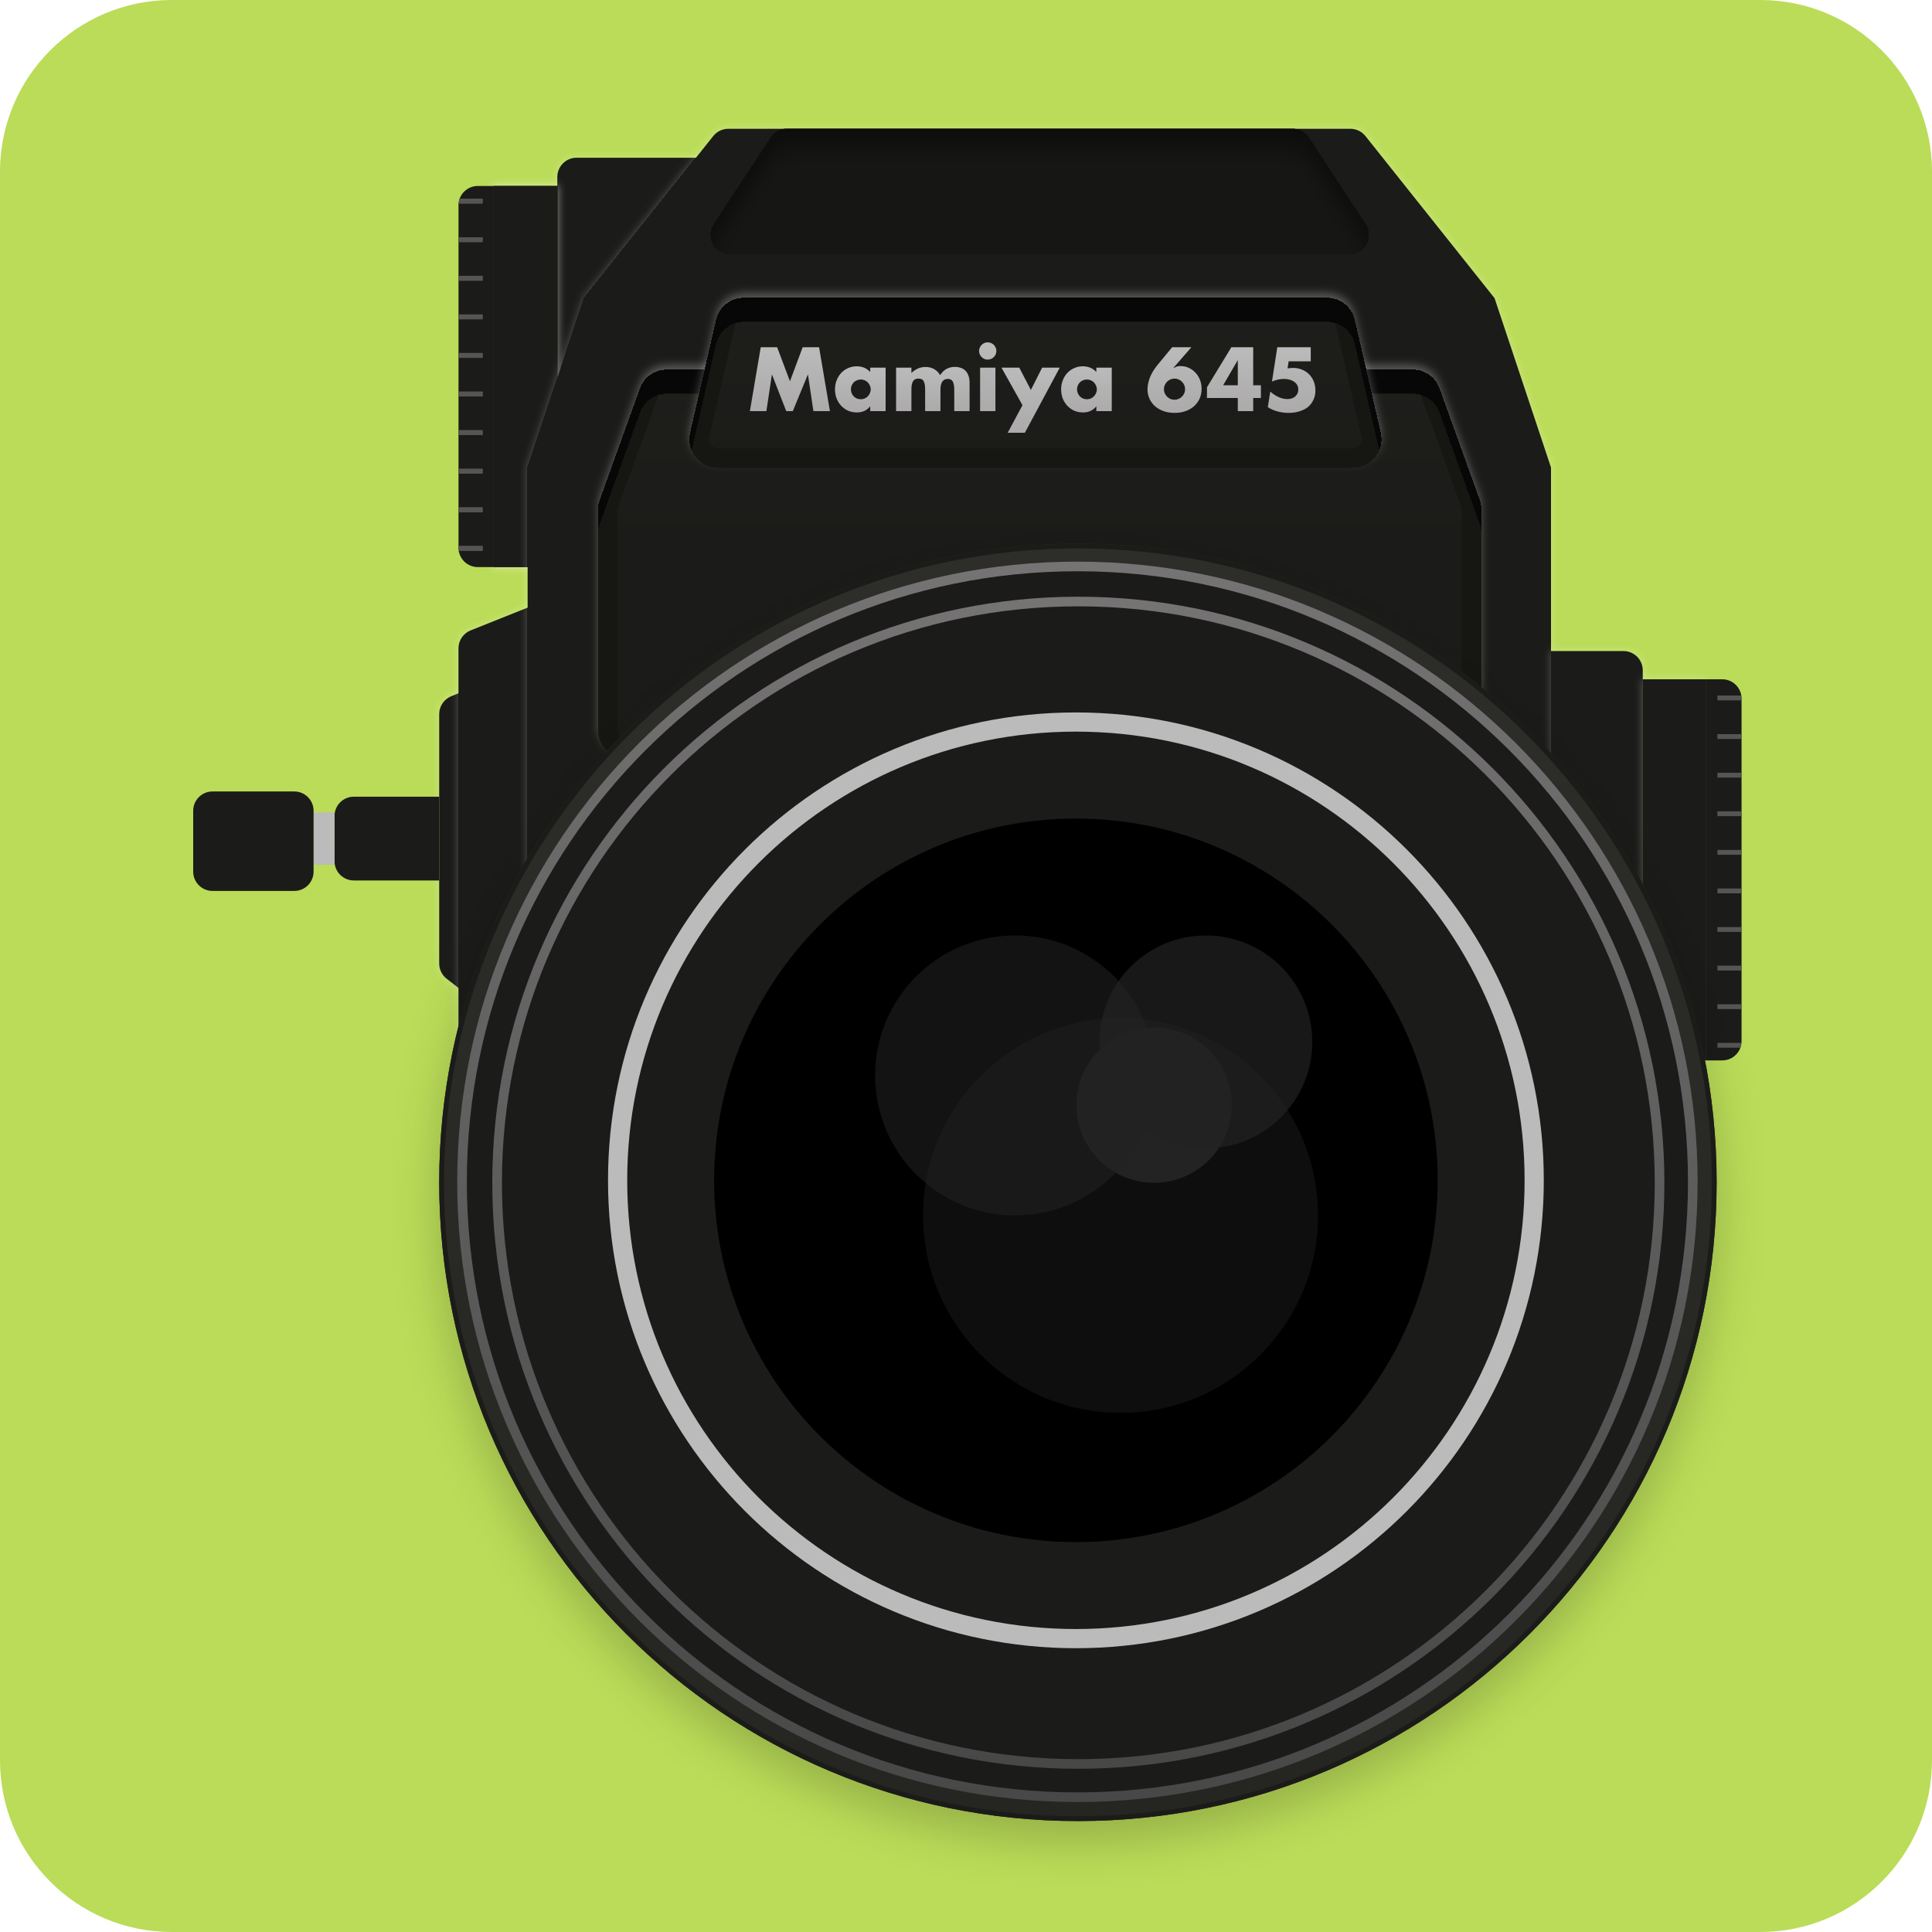
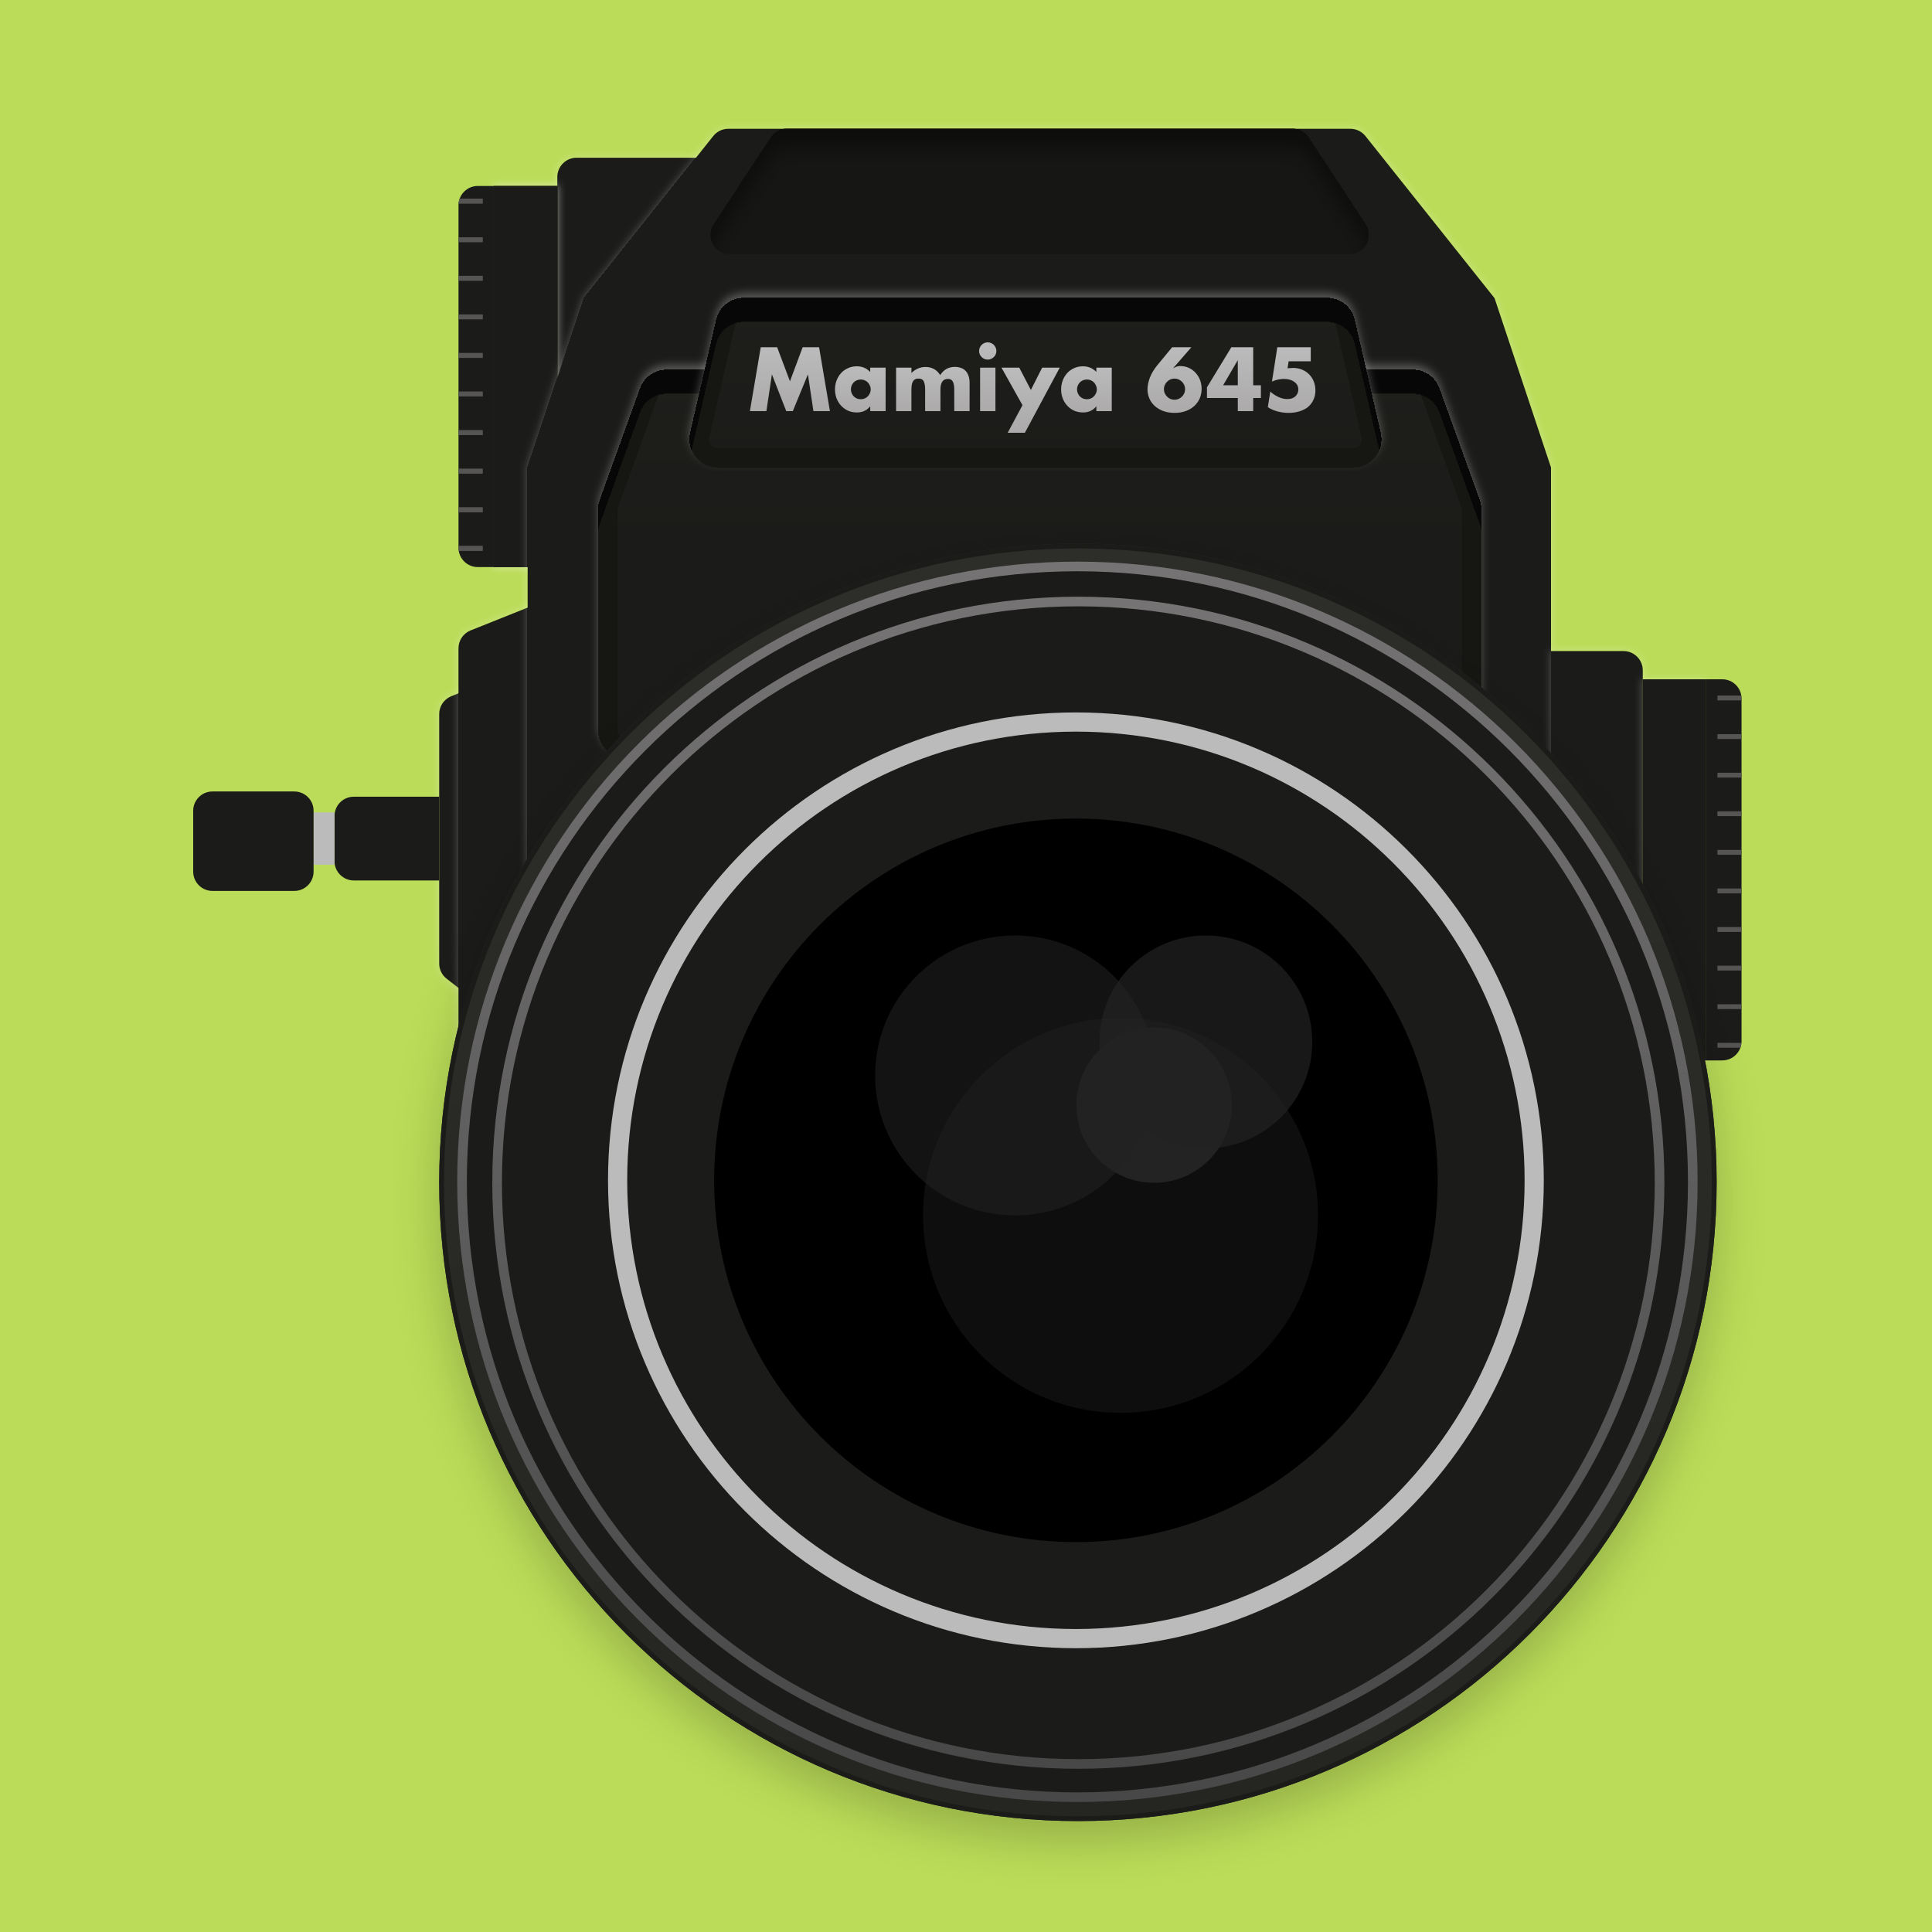
<svg xmlns="http://www.w3.org/2000/svg" width="90" height="90" viewBox="0 0 90 90" fill="none">
-   <rect width="90" height="90" rx="8" fill="#BADC58" />
+   <rect width="90" height="90" fill="#BADC58" />
  <g filter="url(#filter0_d_2380_5999)">
    <path d="M20.46 33.267C20.46 32.901 20.682 32.572 21.021 32.434L22.482 31.84V46.895L20.807 45.592C20.588 45.422 20.46 45.16 20.46 44.883V33.267Z" fill="#1B1B19" />
  </g>
  <g filter="url(#filter1_d_2380_5999)">
    <path d="M21.358 30.202C21.358 29.834 21.582 29.504 21.923 29.367L24.729 28.245V52.962H21.358V30.202Z" fill="#1B1B19" />
  </g>
  <path d="M15.583 38.013C15.583 37.516 15.985 37.114 16.482 37.114H20.459V41.015H16.482C15.985 41.015 15.583 40.612 15.583 40.116V38.013Z" fill="#1B1B19" />
  <rect width="0.975" height="2.438" transform="matrix(-1 0 0 1 15.583 37.8452)" fill="#BBBBBB" />
  <rect width="5.608" height="4.633" rx="0.899" transform="matrix(-1 0 0 1 14.6079 36.8699)" fill="#1B1B19" />
  <g filter="url(#filter2_d_2380_5999)">
    <path d="M32.819 27.732L26.861 27.732C26.364 27.732 25.962 27.33 25.962 26.833L25.962 8.247C25.962 7.751 26.364 7.348 26.861 7.348L32.819 7.348L32.819 27.732Z" fill="#1B1B19" />
  </g>
  <g filter="url(#filter3_d_2380_5999)">
    <rect x="25.961" y="26.417" width="2.959" height="17.754" transform="rotate(180 25.9614 26.4169)" fill="#1B1B19" />
  </g>
  <g filter="url(#filter4_d_2380_5999)">
    <rect x="25.961" y="26.417" width="2.959" height="17.754" transform="rotate(180 25.9614 26.4169)" fill="#1B1B19" />
  </g>
  <path d="M23.003 26.417L22.258 26.417C21.762 26.417 21.359 26.015 21.359 25.518L21.359 9.562C21.359 9.066 21.762 8.663 22.258 8.663L23.003 8.663L23.003 26.417Z" fill="#1B1B19" />
  <mask id="mask0_2380_5999" style="mask-type:alpha" maskUnits="userSpaceOnUse" x="21" y="8" width="3" height="19">
    <path d="M23.003 26.417L22.258 26.417C21.762 26.417 21.359 26.015 21.359 25.518L21.359 9.562C21.359 9.066 21.762 8.663 22.258 8.663L23.003 8.663L23.003 26.417Z" fill="#1B1B19" />
  </mask>
  <g mask="url(#mask0_2380_5999)">
    <path d="M21.358 25.547L22.482 25.547" stroke="#565553" stroke-width="0.225" />
    <path d="M21.358 23.749L22.482 23.749" stroke="#565553" stroke-width="0.225" />
    <path d="M21.358 21.951L22.482 21.951" stroke="#565553" stroke-width="0.225" />
    <path d="M21.358 20.154L22.482 20.154" stroke="#565553" stroke-width="0.225" />
    <path d="M21.358 18.356L22.482 18.356" stroke="#565553" stroke-width="0.225" />
    <path d="M21.358 16.558L22.482 16.558" stroke="#565553" stroke-width="0.225" />
    <path d="M21.358 14.761L22.482 14.761" stroke="#565553" stroke-width="0.225" />
    <path d="M21.358 12.963L22.482 12.963" stroke="#565553" stroke-width="0.225" />
    <path d="M21.358 11.166L22.482 11.166" stroke="#565553" stroke-width="0.225" />
    <path d="M21.358 9.368L22.482 9.368" stroke="#565553" stroke-width="0.225" />
  </g>
  <mask id="mask1_2380_5999" style="mask-type:alpha" maskUnits="userSpaceOnUse" x="21" y="8" width="3" height="19">
    <path d="M23.003 26.417L22.258 26.417C21.762 26.417 21.359 26.015 21.359 25.518L21.359 9.562C21.359 9.066 21.762 8.663 22.258 8.663L23.003 8.663L23.003 26.417Z" fill="#1B1B19" />
  </mask>
  <g mask="url(#mask1_2380_5999)">
    <path d="M21.358 25.547L22.482 25.547" stroke="#565553" stroke-width="0.225" />
    <path d="M21.358 23.749L22.482 23.749" stroke="#565553" stroke-width="0.225" />
    <path d="M21.358 21.951L22.482 21.951" stroke="#565553" stroke-width="0.225" />
    <path d="M21.358 20.154L22.482 20.154" stroke="#565553" stroke-width="0.225" />
    <path d="M21.358 18.356L22.482 18.356" stroke="#565553" stroke-width="0.225" />
    <path d="M21.358 16.558L22.482 16.558" stroke="#565553" stroke-width="0.225" />
    <path d="M21.358 14.761L22.482 14.761" stroke="#565553" stroke-width="0.225" />
    <path d="M21.358 12.963L22.482 12.963" stroke="#565553" stroke-width="0.225" />
    <path d="M21.358 11.166L22.482 11.166" stroke="#565553" stroke-width="0.225" />
    <path d="M21.358 9.368L22.482 9.368" stroke="#565553" stroke-width="0.225" />
  </g>
  <g filter="url(#filter5_d_2380_5999)">
    <path fill-rule="evenodd" clip-rule="evenodd" d="M33.226 6.339C33.396 6.125 33.655 6 33.929 6H62.904C63.177 6 63.436 6.125 63.607 6.339L69.622 13.89L69.622 13.89L72.252 21.781H24.58L27.21 13.89H27.21L27.21 13.89L33.226 6.339ZM24.58 68.795V21.781H72.252V68.795H24.58Z" fill="#1B1B19" />
  </g>
  <g filter="url(#filter6_di_2380_5999)">
    <path d="M29.83 18.104C30.018 17.582 30.513 17.235 31.067 17.235H65.802C66.356 17.235 66.851 17.582 67.039 18.104L68.916 23.31C68.968 23.453 68.995 23.604 68.995 23.756V34.008C68.995 34.734 68.406 35.323 67.679 35.323H29.19C28.463 35.323 27.875 34.734 27.875 34.008V23.756C27.875 23.604 27.901 23.453 27.953 23.31L29.83 18.104Z" fill="url(#paint0_linear_2380_5999)" />
    <path d="M31.067 17.684H65.802C66.167 17.684 66.493 17.913 66.616 18.256L68.494 23.463C68.528 23.557 68.545 23.656 68.545 23.756V34.008C68.545 34.486 68.157 34.874 67.679 34.874H29.19C28.712 34.874 28.324 34.486 28.324 34.008V23.756C28.324 23.656 28.341 23.557 28.375 23.463L30.253 18.256C30.376 17.913 30.702 17.684 31.067 17.684Z" stroke="#161613" stroke-width="0.899" />
  </g>
  <g filter="url(#filter7_di_2380_5999)">
    <path d="M33.376 14.911C33.513 14.314 34.045 13.89 34.657 13.89H61.812C62.425 13.89 62.957 14.314 63.094 14.911L64.303 20.171C64.493 20.995 63.867 21.781 63.022 21.781H33.448C32.603 21.781 31.977 20.995 32.166 20.171L33.376 14.911Z" fill="url(#paint1_linear_2380_5999)" />
    <path d="M34.657 14.34H61.812C62.216 14.34 62.566 14.618 62.656 15.012L63.865 20.272C63.99 20.814 63.578 21.332 63.022 21.332H33.448C32.892 21.332 32.48 20.814 32.604 20.272L33.814 15.012C33.904 14.618 34.254 14.34 34.657 14.34Z" stroke="#161613" stroke-width="0.899" />
  </g>
  <g filter="url(#filter8_i_2380_5999)">
    <path d="M60.202 6H36.667C36.364 6 36.082 6.152 35.916 6.406L33.261 10.45C32.869 11.048 33.298 11.842 34.013 11.842H62.857C63.572 11.842 64 11.048 63.608 10.45L60.954 6.406C60.788 6.152 60.505 6 60.202 6Z" fill="#161614" />
  </g>
  <g filter="url(#filter9_d_2380_5999)">
    <path d="M72.252 30.329H75.627C76.124 30.329 76.526 30.731 76.526 31.228V50.713H72.252V30.329Z" fill="#1B1B19" />
  </g>
  <g filter="url(#filter10_d_2380_5999)">
    <rect x="76.526" y="31.644" width="2.959" height="17.754" fill="#1B1B19" />
  </g>
  <path d="M79.484 31.644H80.229C80.726 31.644 81.128 32.047 81.128 32.543V48.499C81.128 48.995 80.726 49.398 80.229 49.398H79.484V31.644Z" fill="#1B1B19" />
  <mask id="mask2_2380_5999" style="mask-type:alpha" maskUnits="userSpaceOnUse" x="79" y="31" width="3" height="19">
    <path d="M79.484 31.644H80.229C80.726 31.644 81.128 32.047 81.128 32.543V48.499C81.128 48.995 80.726 49.398 80.229 49.398H79.484V31.644Z" fill="#1B1B19" />
  </mask>
  <g mask="url(#mask2_2380_5999)">
    <path d="M81.128 32.514H80.005" stroke="#565553" stroke-width="0.225" />
    <path d="M81.128 34.312H80.005" stroke="#565553" stroke-width="0.225" />
    <path d="M81.128 36.11H80.005" stroke="#565553" stroke-width="0.225" />
    <path d="M81.128 37.907H80.005" stroke="#565553" stroke-width="0.225" />
    <path d="M81.128 39.705H80.005" stroke="#565553" stroke-width="0.225" />
    <path d="M81.128 41.502H80.005" stroke="#565553" stroke-width="0.225" />
    <path d="M81.128 43.3H80.005" stroke="#565553" stroke-width="0.225" />
    <path d="M81.128 45.098H80.005" stroke="#565553" stroke-width="0.225" />
    <path d="M81.128 46.895H80.005" stroke="#565553" stroke-width="0.225" />
    <path d="M81.128 48.693H80.005" stroke="#565553" stroke-width="0.225" />
  </g>
  <g filter="url(#filter11_d_2380_5999)">
    <circle cx="50.214" cy="55.078" r="29.754" fill="url(#paint2_linear_2380_5999)" />
    <circle cx="50.214" cy="55.078" r="29.642" stroke="#1B1B19" stroke-width="0.224" />
  </g>
  <circle cx="50.19" cy="55.054" r="28.667" fill="#1B1B19" stroke="url(#paint3_linear_2380_5999)" stroke-width="0.449" />
  <circle cx="50.233" cy="55.097" r="27.076" fill="#1B1B19" stroke="url(#paint4_linear_2380_5999)" stroke-width="0.449" />
  <circle cx="50.12" cy="54.984" r="21.349" fill="#1B1B19" stroke="#BBBBBB" stroke-width="0.894" />
  <circle cx="50.12" cy="54.984" r="16.852" fill="url(#paint5_linear_2380_5999)" />
  <circle cx="53.762" cy="51.482" r="3.617" fill="#232323" />
  <circle cx="56.174" cy="48.535" r="4.957" fill="#232323" fill-opacity="0.7" />
  <circle cx="47.287" cy="50.097" r="6.52" fill="#232323" fill-opacity="0.56" />
  <circle cx="52.199" cy="56.617" r="9.199" fill="#232323" fill-opacity="0.4" />
  <path d="M61.06 16.831H60.03L59.979 17.158C60.026 17.153 60.07 17.149 60.109 17.147C60.149 17.141 60.19 17.139 60.232 17.139C60.382 17.139 60.521 17.165 60.65 17.218C60.779 17.27 60.889 17.343 60.981 17.435C61.073 17.527 61.145 17.637 61.198 17.766C61.251 17.895 61.277 18.036 61.277 18.188C61.277 18.349 61.247 18.493 61.186 18.622C61.128 18.751 61.046 18.861 60.938 18.953C60.83 19.043 60.698 19.111 60.543 19.159C60.388 19.209 60.216 19.234 60.026 19.234C59.847 19.234 59.677 19.211 59.514 19.167C59.353 19.125 59.202 19.059 59.06 18.969L59.174 18.243C59.306 18.357 59.44 18.443 59.577 18.504C59.713 18.562 59.844 18.59 59.967 18.59C60.125 18.59 60.25 18.549 60.342 18.464C60.434 18.378 60.48 18.271 60.48 18.145C60.48 17.997 60.418 17.879 60.295 17.79C60.171 17.698 60.009 17.652 59.809 17.652C59.72 17.652 59.628 17.662 59.533 17.683C59.439 17.702 59.345 17.732 59.253 17.774L59.502 16.176H61.06V16.831Z" fill="url(#paint6_linear_2380_5999)" />
  <path d="M57.661 17.948V16.776L56.978 17.948H57.661ZM58.379 17.948H58.738V18.539H58.379V19.151H57.661V18.539H56.225V18.042L57.361 16.176H58.379V17.948Z" fill="url(#paint7_linear_2380_5999)" />
  <path d="M55.498 16.176L54.654 17.147H54.67C54.744 17.102 54.804 17.076 54.852 17.068C54.899 17.057 54.941 17.052 54.978 17.052C55.122 17.052 55.255 17.079 55.376 17.135C55.497 17.19 55.602 17.266 55.692 17.364C55.781 17.458 55.851 17.57 55.901 17.699C55.951 17.828 55.976 17.966 55.976 18.113C55.976 18.271 55.947 18.418 55.889 18.555C55.831 18.689 55.747 18.808 55.637 18.91C55.529 19.01 55.397 19.089 55.242 19.147C55.087 19.205 54.912 19.234 54.717 19.234C54.52 19.234 54.344 19.205 54.189 19.147C54.033 19.089 53.901 19.01 53.79 18.91C53.682 18.81 53.599 18.694 53.542 18.563C53.484 18.429 53.455 18.287 53.455 18.137C53.455 17.968 53.492 17.787 53.565 17.592C53.642 17.395 53.757 17.202 53.913 17.012L54.603 16.176H55.498ZM54.22 18.129C54.22 18.197 54.233 18.262 54.26 18.322C54.286 18.38 54.322 18.431 54.366 18.476C54.411 18.521 54.462 18.556 54.52 18.583C54.581 18.609 54.645 18.622 54.713 18.622C54.782 18.622 54.845 18.609 54.903 18.583C54.963 18.556 55.016 18.521 55.06 18.476C55.105 18.431 55.141 18.38 55.167 18.322C55.193 18.262 55.206 18.197 55.206 18.129C55.206 18.061 55.193 17.997 55.167 17.94C55.141 17.879 55.105 17.826 55.06 17.782C55.016 17.737 54.963 17.702 54.903 17.675C54.845 17.649 54.782 17.636 54.713 17.636C54.645 17.636 54.581 17.649 54.52 17.675C54.462 17.702 54.411 17.737 54.366 17.782C54.322 17.826 54.286 17.879 54.26 17.94C54.233 17.997 54.22 18.061 54.22 18.129Z" fill="url(#paint8_linear_2380_5999)" />
  <path d="M50.172 18.133C50.172 18.199 50.184 18.26 50.208 18.318C50.231 18.373 50.263 18.422 50.303 18.464C50.345 18.506 50.393 18.539 50.449 18.563C50.506 18.587 50.568 18.598 50.634 18.598C50.697 18.598 50.756 18.587 50.812 18.563C50.869 18.539 50.918 18.506 50.958 18.464C51 18.422 51.032 18.373 51.056 18.318C51.082 18.263 51.096 18.204 51.096 18.141C51.096 18.078 51.082 18.018 51.056 17.963C51.032 17.905 51 17.855 50.958 17.813C50.918 17.771 50.869 17.738 50.812 17.715C50.756 17.691 50.697 17.679 50.634 17.679C50.568 17.679 50.506 17.691 50.449 17.715C50.393 17.738 50.345 17.771 50.303 17.813C50.263 17.855 50.231 17.904 50.208 17.959C50.184 18.012 50.172 18.07 50.172 18.133ZM51.072 17.127H51.79V19.151H51.072V18.926C50.919 19.118 50.713 19.214 50.453 19.214C50.305 19.214 50.17 19.188 50.046 19.135C49.922 19.08 49.815 19.003 49.723 18.906C49.631 18.809 49.558 18.694 49.506 18.563C49.456 18.431 49.431 18.288 49.431 18.133C49.431 17.988 49.456 17.852 49.506 17.723C49.556 17.591 49.625 17.477 49.715 17.379C49.804 17.282 49.911 17.206 50.034 17.151C50.158 17.093 50.295 17.064 50.445 17.064C50.697 17.064 50.906 17.152 51.072 17.328V17.127Z" fill="url(#paint9_linear_2380_5999)" />
  <path d="M47.631 18.875L46.653 17.127H47.481L48.022 18.165L48.547 17.127H49.367L47.742 20.161H46.941L47.631 18.875Z" fill="url(#paint10_linear_2380_5999)" />
  <path d="M46.371 17.127V19.151H45.657V17.127H46.371ZM45.61 16.35C45.61 16.294 45.62 16.243 45.641 16.196C45.663 16.146 45.691 16.102 45.728 16.066C45.765 16.029 45.807 16 45.855 15.979C45.904 15.958 45.957 15.947 46.012 15.947C46.068 15.947 46.119 15.958 46.166 15.979C46.216 16 46.26 16.029 46.296 16.066C46.333 16.102 46.362 16.146 46.383 16.196C46.404 16.243 46.415 16.294 46.415 16.35C46.415 16.405 46.404 16.457 46.383 16.508C46.362 16.555 46.333 16.597 46.296 16.634C46.26 16.671 46.216 16.7 46.166 16.721C46.119 16.741 46.068 16.752 46.012 16.752C45.957 16.752 45.904 16.741 45.855 16.721C45.807 16.7 45.765 16.671 45.728 16.634C45.691 16.597 45.663 16.555 45.641 16.508C45.62 16.457 45.61 16.405 45.61 16.35Z" fill="url(#paint11_linear_2380_5999)" />
  <path d="M41.743 17.127H42.457V17.375C42.651 17.189 42.87 17.095 43.112 17.095C43.411 17.095 43.64 17.221 43.798 17.474C43.959 17.219 44.187 17.091 44.485 17.091C44.579 17.091 44.669 17.106 44.753 17.135C44.837 17.161 44.909 17.204 44.97 17.265C45.03 17.323 45.078 17.399 45.112 17.494C45.149 17.588 45.167 17.703 45.167 17.837V19.151H44.453V18.153C44.453 18.05 44.445 17.966 44.429 17.9C44.416 17.834 44.395 17.783 44.366 17.746C44.34 17.709 44.308 17.684 44.272 17.671C44.235 17.658 44.195 17.652 44.153 17.652C43.924 17.652 43.81 17.819 43.81 18.153V19.151H43.096V18.153C43.096 18.05 43.089 17.966 43.076 17.9C43.063 17.832 43.043 17.778 43.017 17.738C42.993 17.699 42.962 17.673 42.922 17.66C42.883 17.644 42.837 17.636 42.784 17.636C42.739 17.636 42.697 17.642 42.658 17.655C42.618 17.669 42.583 17.695 42.551 17.734C42.523 17.771 42.499 17.824 42.48 17.892C42.465 17.958 42.457 18.045 42.457 18.153V19.151H41.743V17.127Z" fill="url(#paint12_linear_2380_5999)" />
  <path d="M39.639 18.133C39.639 18.199 39.651 18.26 39.674 18.318C39.698 18.373 39.729 18.422 39.769 18.464C39.811 18.506 39.86 18.539 39.915 18.563C39.973 18.587 40.035 18.598 40.1 18.598C40.163 18.598 40.223 18.587 40.278 18.563C40.336 18.539 40.384 18.506 40.424 18.464C40.466 18.422 40.499 18.373 40.522 18.318C40.549 18.263 40.562 18.204 40.562 18.141C40.562 18.078 40.549 18.018 40.522 17.963C40.499 17.905 40.466 17.855 40.424 17.813C40.384 17.771 40.336 17.738 40.278 17.715C40.223 17.691 40.163 17.679 40.1 17.679C40.035 17.679 39.973 17.691 39.915 17.715C39.86 17.738 39.811 17.771 39.769 17.813C39.729 17.855 39.698 17.904 39.674 17.959C39.651 18.012 39.639 18.07 39.639 18.133ZM40.538 17.127H41.256V19.151H40.538V18.926C40.386 19.118 40.179 19.214 39.919 19.214C39.772 19.214 39.636 19.188 39.512 19.135C39.389 19.08 39.281 19.003 39.189 18.906C39.097 18.809 39.025 18.694 38.972 18.563C38.922 18.431 38.897 18.288 38.897 18.133C38.897 17.988 38.922 17.852 38.972 17.723C39.022 17.591 39.092 17.477 39.181 17.379C39.27 17.282 39.377 17.206 39.501 17.151C39.624 17.093 39.761 17.064 39.911 17.064C40.163 17.064 40.373 17.152 40.538 17.328V17.127Z" fill="url(#paint13_linear_2380_5999)" />
  <path d="M34.933 19.151L35.438 16.176H36.203L36.799 17.762L37.391 16.176H38.156L38.661 19.151H37.892L37.636 17.439L36.933 19.151H36.626L35.959 17.439L35.702 19.151H34.933Z" fill="url(#paint14_linear_2380_5999)" />
  <defs>
    <filter id="filter0_d_2380_5999" x="20.078" y="31.458" width="2.786" height="15.819" filterUnits="userSpaceOnUse" color-interpolation-filters="sRGB">
      <feFlood flood-opacity="0" result="BackgroundImageFix" />
      <feColorMatrix in="SourceAlpha" type="matrix" values="0 0 0 0 0 0 0 0 0 0 0 0 0 0 0 0 0 0 127 0" result="hardAlpha" />
      <feOffset />
      <feGaussianBlur stdDeviation="0.191" />
      <feComposite in2="hardAlpha" operator="out" />
      <feColorMatrix type="matrix" values="0 0 0 0 1 0 0 0 0 1 0 0 0 0 1 0 0 0 0.26 0" />
      <feBlend mode="normal" in2="BackgroundImageFix" result="effect1_dropShadow_2380_5999" />
      <feBlend mode="normal" in="SourceGraphic" in2="effect1_dropShadow_2380_5999" result="shape" />
    </filter>
    <filter id="filter1_d_2380_5999" x="20.976" y="27.863" width="4.135" height="25.481" filterUnits="userSpaceOnUse" color-interpolation-filters="sRGB">
      <feFlood flood-opacity="0" result="BackgroundImageFix" />
      <feColorMatrix in="SourceAlpha" type="matrix" values="0 0 0 0 0 0 0 0 0 0 0 0 0 0 0 0 0 0 127 0" result="hardAlpha" />
      <feOffset />
      <feGaussianBlur stdDeviation="0.191" />
      <feComposite in2="hardAlpha" operator="out" />
      <feColorMatrix type="matrix" values="0 0 0 0 1 0 0 0 0 1 0 0 0 0 1 0 0 0 0.26 0" />
      <feBlend mode="normal" in2="BackgroundImageFix" result="effect1_dropShadow_2380_5999" />
      <feBlend mode="normal" in="SourceGraphic" in2="effect1_dropShadow_2380_5999" result="shape" />
    </filter>
    <filter id="filter2_d_2380_5999" x="25.58" y="6.966" width="7.621" height="21.148" filterUnits="userSpaceOnUse" color-interpolation-filters="sRGB">
      <feFlood flood-opacity="0" result="BackgroundImageFix" />
      <feColorMatrix in="SourceAlpha" type="matrix" values="0 0 0 0 0 0 0 0 0 0 0 0 0 0 0 0 0 0 127 0" result="hardAlpha" />
      <feOffset />
      <feGaussianBlur stdDeviation="0.191" />
      <feComposite in2="hardAlpha" operator="out" />
      <feColorMatrix type="matrix" values="0 0 0 0 1 0 0 0 0 1 0 0 0 0 1 0 0 0 0.26 0" />
      <feBlend mode="normal" in2="BackgroundImageFix" result="effect1_dropShadow_2380_5999" />
      <feBlend mode="normal" in="SourceGraphic" in2="effect1_dropShadow_2380_5999" result="shape" />
    </filter>
    <filter id="filter3_d_2380_5999" x="22.62" y="8.281" width="3.723" height="18.518" filterUnits="userSpaceOnUse" color-interpolation-filters="sRGB">
      <feFlood flood-opacity="0" result="BackgroundImageFix" />
      <feColorMatrix in="SourceAlpha" type="matrix" values="0 0 0 0 0 0 0 0 0 0 0 0 0 0 0 0 0 0 127 0" result="hardAlpha" />
      <feOffset />
      <feGaussianBlur stdDeviation="0.191" />
      <feComposite in2="hardAlpha" operator="out" />
      <feColorMatrix type="matrix" values="0 0 0 0 1 0 0 0 0 1 0 0 0 0 1 0 0 0 0.26 0" />
      <feBlend mode="normal" in2="BackgroundImageFix" result="effect1_dropShadow_2380_5999" />
      <feBlend mode="normal" in="SourceGraphic" in2="effect1_dropShadow_2380_5999" result="shape" />
    </filter>
    <filter id="filter4_d_2380_5999" x="22.62" y="8.281" width="3.723" height="18.518" filterUnits="userSpaceOnUse" color-interpolation-filters="sRGB">
      <feFlood flood-opacity="0" result="BackgroundImageFix" />
      <feColorMatrix in="SourceAlpha" type="matrix" values="0 0 0 0 0 0 0 0 0 0 0 0 0 0 0 0 0 0 127 0" result="hardAlpha" />
      <feOffset />
      <feGaussianBlur stdDeviation="0.191" />
      <feComposite in2="hardAlpha" operator="out" />
      <feColorMatrix type="matrix" values="0 0 0 0 1 0 0 0 0 1 0 0 0 0 1 0 0 0 0.26 0" />
      <feBlend mode="normal" in2="BackgroundImageFix" result="effect1_dropShadow_2380_5999" />
      <feBlend mode="normal" in="SourceGraphic" in2="effect1_dropShadow_2380_5999" result="shape" />
    </filter>
    <filter id="filter5_d_2380_5999" x="24.199" y="5.618" width="48.435" height="63.559" filterUnits="userSpaceOnUse" color-interpolation-filters="sRGB">
      <feFlood flood-opacity="0" result="BackgroundImageFix" />
      <feColorMatrix in="SourceAlpha" type="matrix" values="0 0 0 0 0 0 0 0 0 0 0 0 0 0 0 0 0 0 127 0" result="hardAlpha" />
      <feOffset />
      <feGaussianBlur stdDeviation="0.191" />
      <feComposite in2="hardAlpha" operator="out" />
      <feColorMatrix type="matrix" values="0 0 0 0 1 0 0 0 0 1 0 0 0 0 1 0 0 0 0.26 0" />
      <feBlend mode="normal" in2="BackgroundImageFix" result="effect1_dropShadow_2380_5999" />
      <feBlend mode="normal" in="SourceGraphic" in2="effect1_dropShadow_2380_5999" result="shape" />
    </filter>
    <filter id="filter6_di_2380_5999" x="27.492" y="16.628" width="41.884" height="18.852" filterUnits="userSpaceOnUse" color-interpolation-filters="sRGB">
      <feFlood flood-opacity="0" result="BackgroundImageFix" />
      <feColorMatrix in="SourceAlpha" type="matrix" values="0 0 0 0 0 0 0 0 0 0 0 0 0 0 0 0 0 0 127 0" result="hardAlpha" />
      <feOffset dy="-0.225" />
      <feGaussianBlur stdDeviation="0.191" />
      <feComposite in2="hardAlpha" operator="out" />
      <feColorMatrix type="matrix" values="0 0 0 0 1 0 0 0 0 1 0 0 0 0 1 0 0 0 0.26 0" />
      <feBlend mode="normal" in2="BackgroundImageFix" result="effect1_dropShadow_2380_5999" />
      <feBlend mode="normal" in="SourceGraphic" in2="effect1_dropShadow_2380_5999" result="shape" />
      <feColorMatrix in="SourceAlpha" type="matrix" values="0 0 0 0 0 0 0 0 0 0 0 0 0 0 0 0 0 0 127 0" result="hardAlpha" />
      <feOffset dy="1.123" />
      <feComposite in2="hardAlpha" operator="arithmetic" k2="-1" k3="1" />
      <feColorMatrix type="matrix" values="0 0 0 0 0.025 0 0 0 0 0.026 0 0 0 0 0.024 0 0 0 1 0" />
      <feBlend mode="normal" in2="shape" result="effect2_innerShadow_2380_5999" />
    </filter>
    <filter id="filter7_di_2380_5999" x="31.75" y="13.284" width="32.969" height="8.654" filterUnits="userSpaceOnUse" color-interpolation-filters="sRGB">
      <feFlood flood-opacity="0" result="BackgroundImageFix" />
      <feColorMatrix in="SourceAlpha" type="matrix" values="0 0 0 0 0 0 0 0 0 0 0 0 0 0 0 0 0 0 127 0" result="hardAlpha" />
      <feOffset dy="-0.225" />
      <feGaussianBlur stdDeviation="0.191" />
      <feComposite in2="hardAlpha" operator="out" />
      <feColorMatrix type="matrix" values="0 0 0 0 1 0 0 0 0 1 0 0 0 0 1 0 0 0 0.26 0" />
      <feBlend mode="normal" in2="BackgroundImageFix" result="effect1_dropShadow_2380_5999" />
      <feBlend mode="normal" in="SourceGraphic" in2="effect1_dropShadow_2380_5999" result="shape" />
      <feColorMatrix in="SourceAlpha" type="matrix" values="0 0 0 0 0 0 0 0 0 0 0 0 0 0 0 0 0 0 127 0" result="hardAlpha" />
      <feOffset dy="1.123" />
      <feComposite in2="hardAlpha" operator="arithmetic" k2="-1" k3="1" />
      <feColorMatrix type="matrix" values="0 0 0 0 0.025 0 0 0 0 0.026 0 0 0 0 0.024 0 0 0 1 0" />
      <feBlend mode="normal" in2="shape" result="effect2_innerShadow_2380_5999" />
    </filter>
    <filter id="filter8_i_2380_5999" x="33.112" y="6" width="30.645" height="6.741" filterUnits="userSpaceOnUse" color-interpolation-filters="sRGB">
      <feFlood flood-opacity="0" result="BackgroundImageFix" />
      <feBlend mode="normal" in="SourceGraphic" in2="BackgroundImageFix" result="shape" />
      <feColorMatrix in="SourceAlpha" type="matrix" values="0 0 0 0 0 0 0 0 0 0 0 0 0 0 0 0 0 0 127 0" result="hardAlpha" />
      <feOffset dy="0.899" />
      <feGaussianBlur stdDeviation="0.449" />
      <feComposite in2="hardAlpha" operator="arithmetic" k2="-1" k3="1" />
      <feColorMatrix type="matrix" values="0 0 0 0 0 0 0 0 0 0 0 0 0 0 0 0 0 0 0.4 0" />
      <feBlend mode="normal" in2="shape" result="effect1_innerShadow_2380_5999" />
    </filter>
    <filter id="filter9_d_2380_5999" x="71.87" y="29.947" width="5.038" height="21.148" filterUnits="userSpaceOnUse" color-interpolation-filters="sRGB">
      <feFlood flood-opacity="0" result="BackgroundImageFix" />
      <feColorMatrix in="SourceAlpha" type="matrix" values="0 0 0 0 0 0 0 0 0 0 0 0 0 0 0 0 0 0 127 0" result="hardAlpha" />
      <feOffset />
      <feGaussianBlur stdDeviation="0.191" />
      <feComposite in2="hardAlpha" operator="out" />
      <feColorMatrix type="matrix" values="0 0 0 0 1 0 0 0 0 1 0 0 0 0 1 0 0 0 0.26 0" />
      <feBlend mode="normal" in2="BackgroundImageFix" result="effect1_dropShadow_2380_5999" />
      <feBlend mode="normal" in="SourceGraphic" in2="effect1_dropShadow_2380_5999" result="shape" />
    </filter>
    <filter id="filter10_d_2380_5999" x="76.144" y="31.262" width="3.723" height="18.518" filterUnits="userSpaceOnUse" color-interpolation-filters="sRGB">
      <feFlood flood-opacity="0" result="BackgroundImageFix" />
      <feColorMatrix in="SourceAlpha" type="matrix" values="0 0 0 0 0 0 0 0 0 0 0 0 0 0 0 0 0 0 127 0" result="hardAlpha" />
      <feOffset />
      <feGaussianBlur stdDeviation="0.191" />
      <feComposite in2="hardAlpha" operator="out" />
      <feColorMatrix type="matrix" values="0 0 0 0 1 0 0 0 0 1 0 0 0 0 1 0 0 0 0.26 0" />
      <feBlend mode="normal" in2="BackgroundImageFix" result="effect1_dropShadow_2380_5999" />
      <feBlend mode="normal" in="SourceGraphic" in2="effect1_dropShadow_2380_5999" result="shape" />
    </filter>
    <filter id="filter11_d_2380_5999" x="18.224" y="23.983" width="63.979" height="63.979" filterUnits="userSpaceOnUse" color-interpolation-filters="sRGB">
      <feFlood flood-opacity="0" result="BackgroundImageFix" />
      <feColorMatrix in="SourceAlpha" type="matrix" values="0 0 0 0 0 0 0 0 0 0 0 0 0 0 0 0 0 0 127 0" result="hardAlpha" />
      <feOffset dy="0.894" />
      <feGaussianBlur stdDeviation="1.118" />
      <feColorMatrix type="matrix" values="0 0 0 0 0 0 0 0 0 0 0 0 0 0 0 0 0 0 0.2 0" />
      <feBlend mode="normal" in2="BackgroundImageFix" result="effect1_dropShadow_2380_5999" />
      <feBlend mode="normal" in="SourceGraphic" in2="effect1_dropShadow_2380_5999" result="shape" />
    </filter>
    <linearGradient id="paint0_linear_2380_5999" x1="48.434" y1="17.235" x2="48.434" y2="25.773" gradientUnits="userSpaceOnUse">
      <stop stop-color="#1E1E1B" />
      <stop offset="1" stop-color="#1B1B19" />
    </linearGradient>
    <linearGradient id="paint1_linear_2380_5999" x1="48.235" y1="13.89" x2="48.235" y2="21.781" gradientUnits="userSpaceOnUse">
      <stop stop-color="#1E1E1B" />
      <stop offset="1" stop-color="#1B1B19" />
    </linearGradient>
    <linearGradient id="paint2_linear_2380_5999" x1="50.214" y1="25.324" x2="50.214" y2="84.832" gradientUnits="userSpaceOnUse">
      <stop stop-color="#2D2D2A" />
      <stop offset="1" stop-color="#252522" />
    </linearGradient>
    <linearGradient id="paint3_linear_2380_5999" x1="50.19" y1="26.163" x2="50.19" y2="83.945" gradientUnits="userSpaceOnUse">
      <stop stop-color="#757373" />
      <stop offset="1" stop-color="#484848" />
    </linearGradient>
    <linearGradient id="paint4_linear_2380_5999" x1="50.233" y1="27.796" x2="50.233" y2="82.398" gradientUnits="userSpaceOnUse">
      <stop stop-color="#757373" />
      <stop offset="1" stop-color="#484848" />
    </linearGradient>
    <linearGradient id="paint5_linear_2380_5999" x1="50.17" y1="71.837" x2="50.17" y2="38.132" gradientUnits="userSpaceOnUse">
      <stop />
      <stop offset="1" />
    </linearGradient>
    <linearGradient id="paint6_linear_2380_5999" x1="60.168" y1="16.176" x2="60.168" y2="19.234" gradientUnits="userSpaceOnUse">
      <stop stop-color="#BBBBBB" />
      <stop offset="1" stop-color="#ACAAAA" />
    </linearGradient>
    <linearGradient id="paint7_linear_2380_5999" x1="57.481" y1="16.176" x2="57.481" y2="19.151" gradientUnits="userSpaceOnUse">
      <stop stop-color="#BBBBBB" />
      <stop offset="1" stop-color="#ACAAAA" />
    </linearGradient>
    <linearGradient id="paint8_linear_2380_5999" x1="54.715" y1="16.176" x2="54.715" y2="19.234" gradientUnits="userSpaceOnUse">
      <stop stop-color="#BBBBBB" />
      <stop offset="1" stop-color="#ACAAAA" />
    </linearGradient>
    <linearGradient id="paint9_linear_2380_5999" x1="50.61" y1="17.064" x2="50.61" y2="19.214" gradientUnits="userSpaceOnUse">
      <stop stop-color="#BBBBBB" />
      <stop offset="1" stop-color="#ACAAAA" />
    </linearGradient>
    <linearGradient id="paint10_linear_2380_5999" x1="48.01" y1="17.127" x2="48.01" y2="20.161" gradientUnits="userSpaceOnUse">
      <stop stop-color="#BBBBBB" />
      <stop offset="1" stop-color="#ACAAAA" />
    </linearGradient>
    <linearGradient id="paint11_linear_2380_5999" x1="46.012" y1="15.947" x2="46.012" y2="19.151" gradientUnits="userSpaceOnUse">
      <stop stop-color="#BBBBBB" />
      <stop offset="1" stop-color="#ACAAAA" />
    </linearGradient>
    <linearGradient id="paint12_linear_2380_5999" x1="43.455" y1="17.091" x2="43.455" y2="19.151" gradientUnits="userSpaceOnUse">
      <stop stop-color="#BBBBBB" />
      <stop offset="1" stop-color="#ACAAAA" />
    </linearGradient>
    <linearGradient id="paint13_linear_2380_5999" x1="40.077" y1="17.064" x2="40.077" y2="19.214" gradientUnits="userSpaceOnUse">
      <stop stop-color="#BBBBBB" />
      <stop offset="1" stop-color="#ACAAAA" />
    </linearGradient>
    <linearGradient id="paint14_linear_2380_5999" x1="36.797" y1="16.176" x2="36.797" y2="19.151" gradientUnits="userSpaceOnUse">
      <stop stop-color="#BBBBBB" />
      <stop offset="1" stop-color="#ACAAAA" />
    </linearGradient>
  </defs>
</svg>
